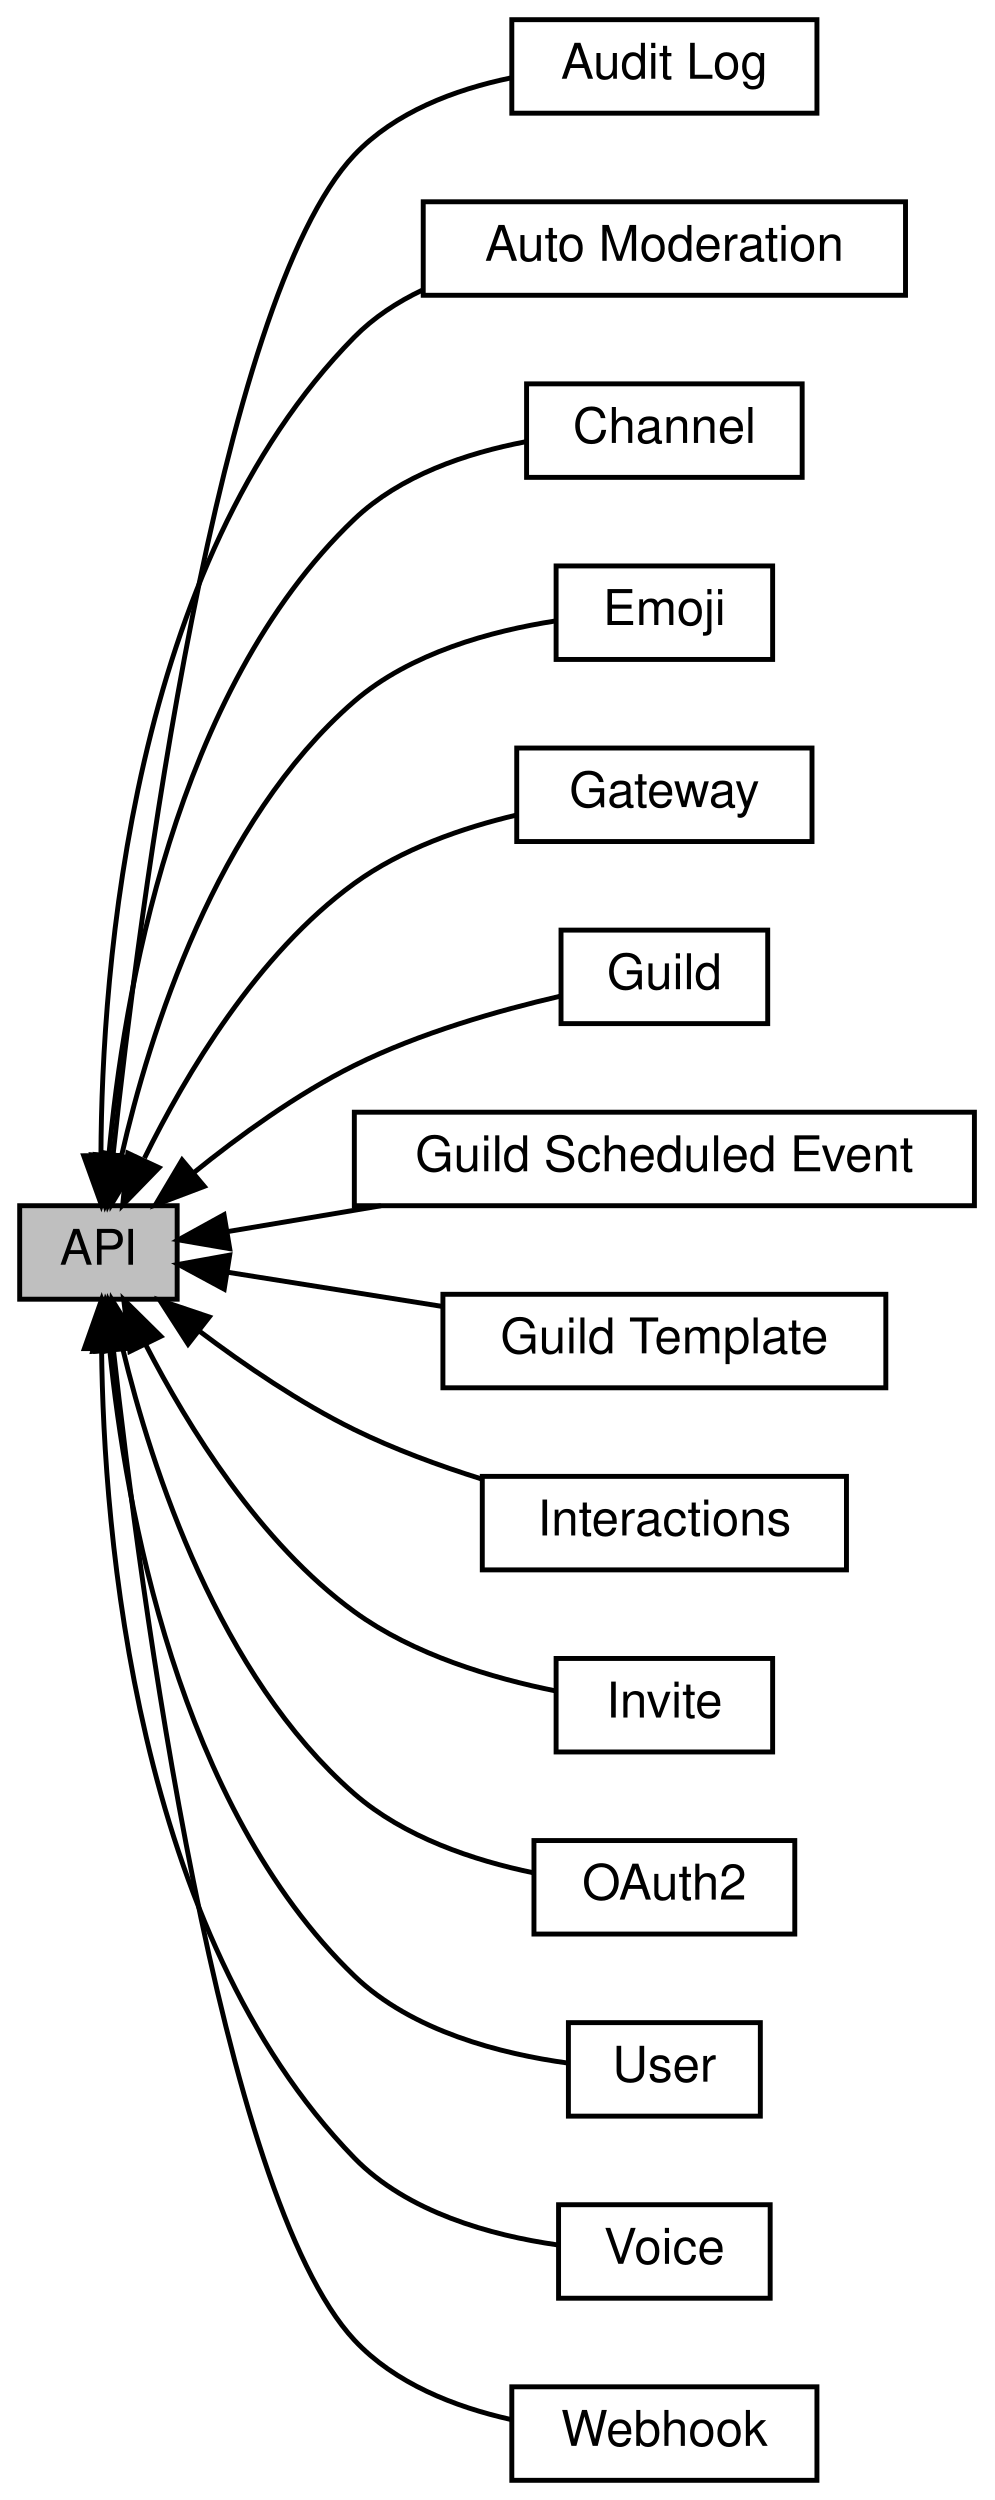
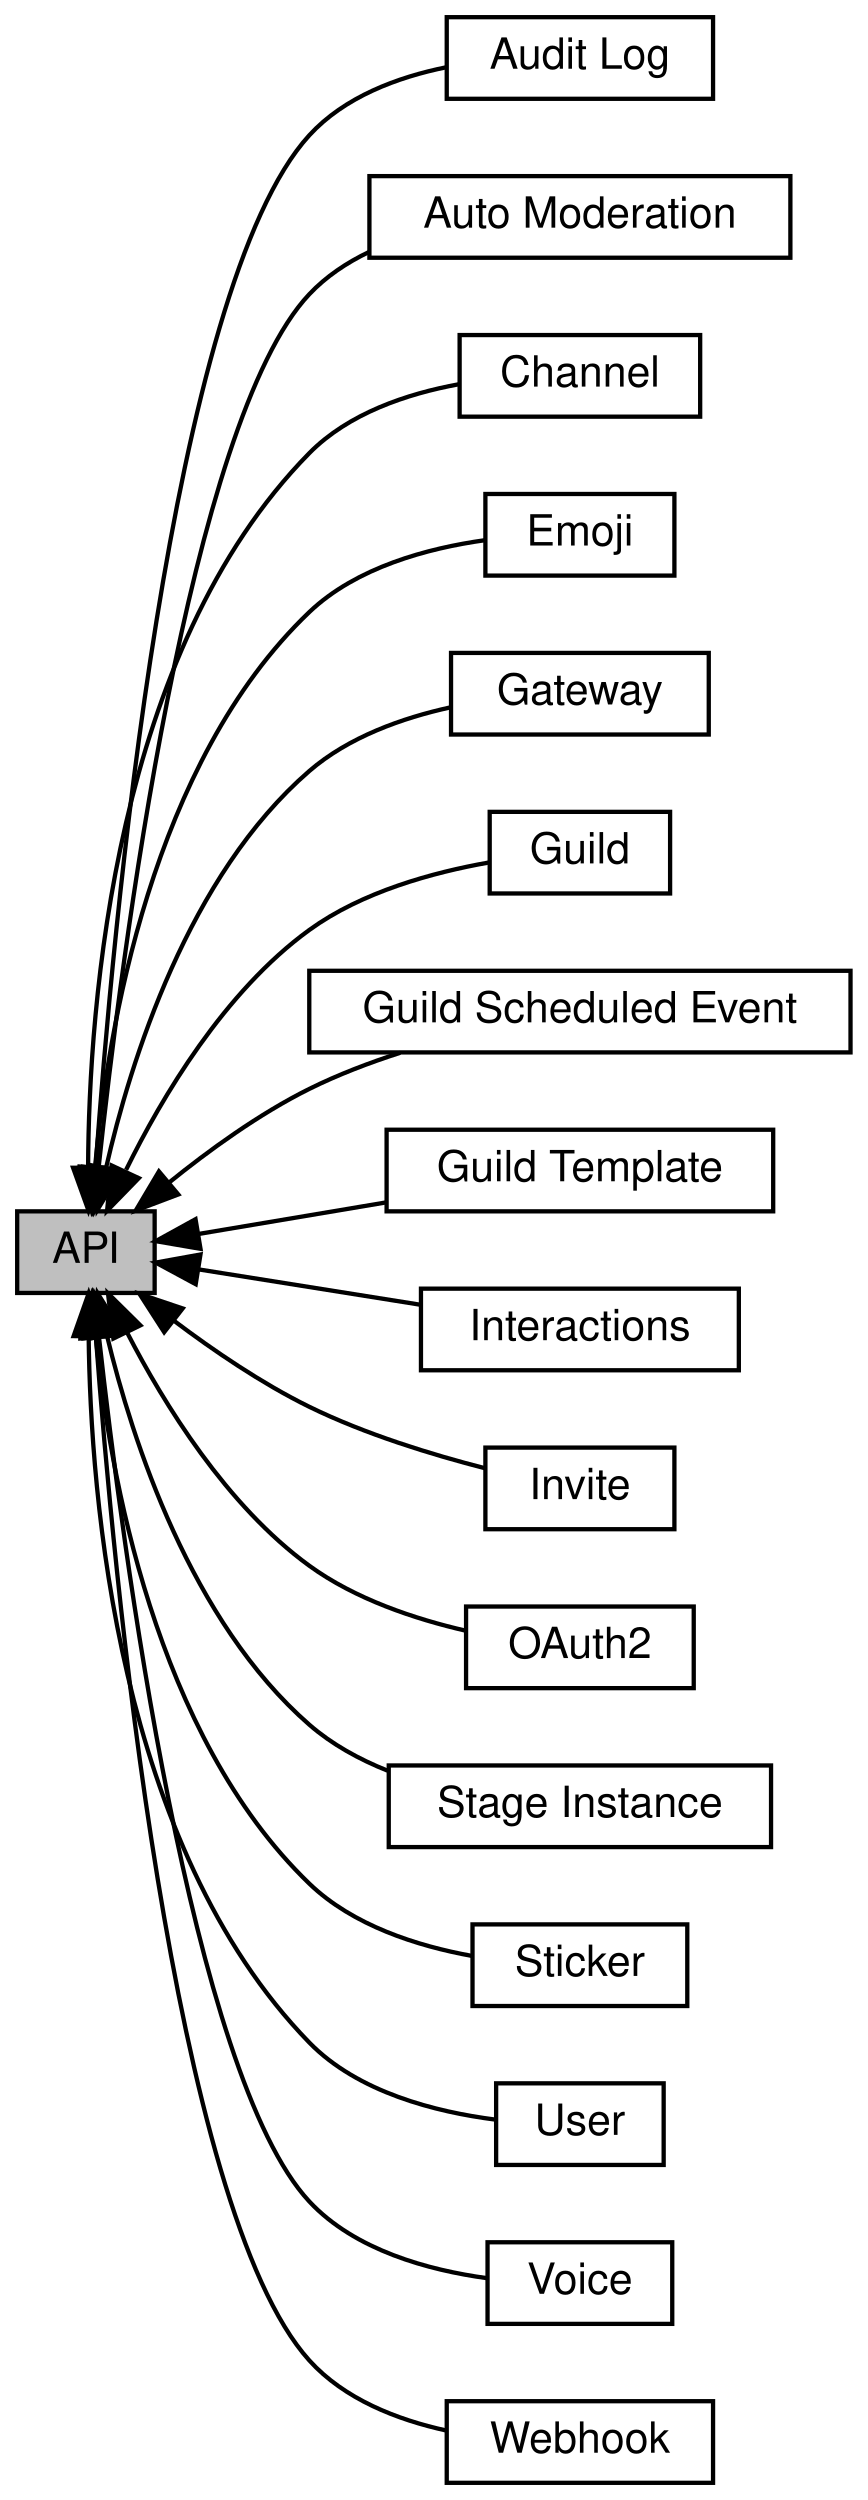
- <svg xmlns="http://www.w3.org/2000/svg" xmlns:xlink="http://www.w3.org/1999/xlink" width="202pt" height="508pt" viewBox="0.00 0.00 202.00 508.00">
-   <g id="graph0" class="graph" transform="scale(1 1) rotate(0) translate(4 504)">
+ <svg xmlns="http://www.w3.org/2000/svg" xmlns:xlink="http://www.w3.org/1999/xlink" width="202pt" height="582pt" viewBox="0.00 0.00 202.00 582.00">
+   <g id="graph0" class="graph" transform="scale(1 1) rotate(0) translate(4 578)">
    <g id="node1" class="node">
      <g id="a_node1">
        <a xlink:title="The Discord public API supported by Concord.">
-           <polygon fill="#bfbfbf" stroke="black" points="32,-259 0,-259 0,-240 32,-240 32,-259" />
-           <text text-anchor="middle" x="16" y="-247" font-family="Helvetica,sans-Serif" font-size="10.00">API</text>
+           <polygon fill="#bfbfbf" stroke="black" points="32,-296 0,-296 0,-277 32,-277 32,-296" />
+           <text text-anchor="middle" x="16" y="-284" font-family="Helvetica,sans-Serif" font-size="10.00">API</text>
        </a>
      </g>
    </g>
    <g id="node2" class="node">
      <g id="a_node2">
        <a xlink:href="group__DiscordAPIAuditLog.html" target="_top" xlink:title="Audit Log's public API supported by Concord.">
-           <polygon fill="none" stroke="black" points="162,-500 100,-500 100,-481 162,-481 162,-500" />
-           <text text-anchor="middle" x="131" y="-488" font-family="Helvetica,sans-Serif" font-size="10.00">Audit Log</text>
+           <polygon fill="none" stroke="black" points="162,-574 100,-574 100,-555 162,-555 162,-574" />
+           <text text-anchor="middle" x="131" y="-562" font-family="Helvetica,sans-Serif" font-size="10.00">Audit Log</text>
        </a>
      </g>
    </g>
    <g id="edge2" class="edge">
-       <path fill="none" stroke="black" d="M18.97,-269.29C24.23,-318.2 40.11,-442.95 68,-472.5 76.23,-481.22 88.41,-485.8 99.81,-488.17" />
-       <polygon fill="black" stroke="black" points="22.42,-268.66 17.91,-259.08 15.46,-269.38 22.42,-268.66" />
+       <path fill="none" stroke="black" d="M18.26,-306.25C22.14,-360.68 35.61,-511.09 68,-546.5 76.17,-555.43 88.48,-560.03 99.99,-562.36" />
+       <polygon fill="black" stroke="black" points="21.75,-305.91 17.58,-296.17 14.76,-306.39 21.75,-305.91" />
    </g>
    <g id="node3" class="node">
      <g id="a_node3">
        <a xlink:href="group__DiscordAPIAutoModeration.html" target="_top" xlink:title="Auto Moderation public API supported by Concord.">
-           <polygon fill="none" stroke="black" points="180,-463 82,-463 82,-444 180,-444 180,-463" />
-           <text text-anchor="middle" x="131" y="-451" font-family="Helvetica,sans-Serif" font-size="10.00">Auto Moderation</text>
+           <polygon fill="none" stroke="black" points="180,-537 82,-537 82,-518 180,-518 180,-537" />
+           <text text-anchor="middle" x="131" y="-525" font-family="Helvetica,sans-Serif" font-size="10.00">Auto Moderation</text>
        </a>
      </g>
    </g>
    <g id="edge3" class="edge">
-       <path fill="none" stroke="black" d="M16.51,-269.37C16.69,-307.1 22.64,-389.46 68,-435.5 71.93,-439.49 76.69,-442.61 81.81,-445.05" />
-       <polygon fill="black" stroke="black" points="20.01,-269.21 16.6,-259.18 13.01,-269.15 20.01,-269.21" />
+       <path fill="none" stroke="black" d="M18.97,-306.29C24.23,-355.2 40.11,-479.95 68,-509.5 71.92,-513.66 76.74,-516.87 81.95,-519.36" />
+       <polygon fill="black" stroke="black" points="22.42,-305.66 17.91,-296.08 15.46,-306.38 22.42,-305.66" />
    </g>
    <g id="node4" class="node">
      <g id="a_node4">
        <a xlink:href="group__DiscordAPIChannel.html" target="_top" xlink:title="Channel's public API supported by Concord.">
-           <polygon fill="none" stroke="black" points="159,-426 103,-426 103,-407 159,-407 159,-426" />
-           <text text-anchor="middle" x="131" y="-414" font-family="Helvetica,sans-Serif" font-size="10.00">Channel</text>
+           <polygon fill="none" stroke="black" points="159,-500 103,-500 103,-481 159,-481 159,-500" />
+           <text text-anchor="middle" x="131" y="-488" font-family="Helvetica,sans-Serif" font-size="10.00">Channel</text>
        </a>
      </g>
    </g>
    <g id="edge4" class="edge">
-       <path fill="none" stroke="black" d="M18.13,-269.34C21.04,-301.15 31.35,-363.54 68,-398.5 77.33,-407.4 90.79,-411.93 102.78,-414.23" />
-       <polygon fill="black" stroke="black" points="21.61,-268.82 17.37,-259.11 14.63,-269.34 21.61,-268.82" />
+       <path fill="none" stroke="black" d="M16.51,-306.37C16.69,-344.1 22.64,-426.46 68,-472.5 77.12,-481.76 90.71,-486.33 102.84,-488.55" />
+       <polygon fill="black" stroke="black" points="20.01,-306.21 16.6,-296.18 13.01,-306.15 20.01,-306.21" />
    </g>
    <g id="node5" class="node">
      <g id="a_node5">
        <a xlink:href="group__DiscordAPIEmoji.html" target="_top" xlink:title="Emoji's public API supported by Concord.">
-           <polygon fill="none" stroke="black" points="153,-389 109,-389 109,-370 153,-370 153,-389" />
-           <text text-anchor="middle" x="131" y="-377" font-family="Helvetica,sans-Serif" font-size="10.00">Emoji</text>
+           <polygon fill="none" stroke="black" points="153,-463 109,-463 109,-444 153,-444 153,-463" />
+           <text text-anchor="middle" x="131" y="-451" font-family="Helvetica,sans-Serif" font-size="10.00">Emoji</text>
        </a>
      </g>
    </g>
    <g id="edge5" class="edge">
-       <path fill="none" stroke="black" d="M20.67,-269.03C26.39,-294.07 39.85,-337.15 68,-361.5 79.36,-371.32 95.81,-375.8 108.92,-377.83" />
-       <polygon fill="black" stroke="black" points="24.09,-268.29 18.61,-259.22 17.24,-269.73 24.09,-268.29" />
+       <path fill="none" stroke="black" d="M18.13,-306.34C21.04,-338.15 31.35,-400.54 68,-435.5 78.95,-445.94 95.59,-450.38 108.88,-452.24" />
+       <polygon fill="black" stroke="black" points="21.61,-305.82 17.37,-296.11 14.63,-306.34 21.61,-305.82" />
    </g>
    <g id="node6" class="node">
      <g id="a_node6">
        <a xlink:href="group__DiscordAPIGateway.html" target="_top" xlink:title="Gateway's public API supported by Concord.">
-           <polygon fill="none" stroke="black" points="161,-352 101,-352 101,-333 161,-333 161,-352" />
-           <text text-anchor="middle" x="131" y="-340" font-family="Helvetica,sans-Serif" font-size="10.00">Gateway</text>
+           <polygon fill="none" stroke="black" points="161,-426 101,-426 101,-407 161,-407 161,-426" />
+           <text text-anchor="middle" x="131" y="-414" font-family="Helvetica,sans-Serif" font-size="10.00">Gateway</text>
        </a>
      </g>
    </g>
    <g id="edge6" class="edge">
-       <path fill="none" stroke="black" d="M25.35,-268.66C33.75,-285.73 48.27,-310.17 68,-324.5 77.61,-331.48 89.9,-335.77 100.99,-338.39" />
-       <polygon fill="black" stroke="black" points="28.31,-266.73 20.93,-259.14 21.97,-269.68 28.31,-266.73" />
+       <path fill="none" stroke="black" d="M20.67,-306.03C26.39,-331.07 39.85,-374.15 68,-398.5 77.16,-406.42 89.62,-410.86 100.97,-413.35" />
+       <polygon fill="black" stroke="black" points="24.09,-305.29 18.61,-296.22 17.24,-306.73 24.09,-305.29" />
    </g>
    <g id="node7" class="node">
      <g id="a_node7">
        <a xlink:href="group__DiscordAPIGuild.html" target="_top" xlink:title="Guild's public API supported by Concord.">
-           <polygon fill="none" stroke="black" points="152,-315 110,-315 110,-296 152,-296 152,-315" />
-           <text text-anchor="middle" x="131" y="-303" font-family="Helvetica,sans-Serif" font-size="10.00">Guild</text>
+           <polygon fill="none" stroke="black" points="152,-389 110,-389 110,-370 152,-370 152,-389" />
+           <text text-anchor="middle" x="131" y="-377" font-family="Helvetica,sans-Serif" font-size="10.00">Guild</text>
        </a>
      </g>
    </g>
    <g id="edge7" class="edge">
-       <path fill="none" stroke="black" d="M35.33,-265.68C44.61,-273.19 56.34,-281.7 68,-287.5 81.25,-294.09 97.32,-298.67 109.78,-301.56" />
-       <polygon fill="black" stroke="black" points="37.5,-262.93 27.59,-259.18 33,-268.29 37.5,-262.93" />
+       <path fill="none" stroke="black" d="M25.35,-305.66C33.75,-322.73 48.27,-347.17 68,-361.5 80.24,-370.39 96.82,-374.91 109.75,-377.2" />
+       <polygon fill="black" stroke="black" points="28.31,-303.73 20.93,-296.14 21.97,-306.68 28.31,-303.73" />
    </g>
    <g id="node8" class="node">
      <g id="a_node8">
        <a xlink:href="group__DiscordAPIGuildScheduledEvent.html" target="_top" xlink:title="Guild Scheduled Event's public API supported by Concord.">
-           <polygon fill="none" stroke="black" points="194,-278 68,-278 68,-259 194,-259 194,-278" />
-           <text text-anchor="middle" x="131" y="-266" font-family="Helvetica,sans-Serif" font-size="10.00">Guild Scheduled Event</text>
+           <polygon fill="none" stroke="black" points="194,-352 68,-352 68,-333 194,-333 194,-352" />
+           <text text-anchor="middle" x="131" y="-340" font-family="Helvetica,sans-Serif" font-size="10.00">Guild Scheduled Event</text>
        </a>
      </g>
    </g>
    <g id="edge8" class="edge">
-       <path fill="none" stroke="black" d="M42.29,-253.75C51.57,-255.31 62.49,-257.15 73.42,-258.99" />
-       <polygon fill="black" stroke="black" points="42.68,-250.27 32.24,-252.06 41.52,-257.17 42.68,-250.27" />
+       <path fill="none" stroke="black" d="M35.33,-302.68C44.61,-310.19 56.34,-318.7 68,-324.5 74.62,-327.79 81.95,-330.59 89.18,-332.92" />
+       <polygon fill="black" stroke="black" points="37.5,-299.93 27.59,-296.18 33,-305.29 37.5,-299.93" />
    </g>
    <g id="node9" class="node">
      <g id="a_node9">
        <a xlink:href="group__DiscordAPIGuildTemplate.html" target="_top" xlink:title="Guild Template's public API supported by Concord.">
-           <polygon fill="none" stroke="black" points="176,-241 86,-241 86,-222 176,-222 176,-241" />
-           <text text-anchor="middle" x="131" y="-229" font-family="Helvetica,sans-Serif" font-size="10.00">Guild Template</text>
+           <polygon fill="none" stroke="black" points="176,-315 86,-315 86,-296 176,-296 176,-315" />
+           <text text-anchor="middle" x="131" y="-303" font-family="Helvetica,sans-Serif" font-size="10.00">Guild Template</text>
        </a>
      </g>
    </g>
    <g id="edge9" class="edge">
-       <path fill="none" stroke="black" d="M42.19,-245.49C55.02,-243.44 71.01,-240.9 85.81,-238.54" />
-       <polygon fill="black" stroke="black" points="41.56,-242.04 32.24,-247.07 42.67,-248.96 41.56,-242.04" />
+       <path fill="none" stroke="black" d="M42.19,-290.73C55.02,-292.89 71.01,-295.58 85.81,-298.07" />
+       <polygon fill="black" stroke="black" points="42.68,-287.27 32.24,-289.06 41.52,-294.17 42.68,-287.27" />
    </g>
    <g id="node10" class="node">
      <g id="a_node10">
        <a xlink:href="group__DiscordAPIInteractions.html" target="_top" xlink:title="Interactions public API supported by Concord.">
-           <polygon fill="none" stroke="black" points="168,-204 94,-204 94,-185 168,-185 168,-204" />
-           <text text-anchor="middle" x="131" y="-192" font-family="Helvetica,sans-Serif" font-size="10.00">Interactions</text>
+           <polygon fill="none" stroke="black" points="168,-278 94,-278 94,-259 168,-259 168,-278" />
+           <text text-anchor="middle" x="131" y="-266" font-family="Helvetica,sans-Serif" font-size="10.00">Interactions</text>
        </a>
      </g>
    </g>
    <g id="edge1" class="edge">
-       <path fill="none" stroke="black" d="M36.51,-233.52C45.65,-226.63 56.94,-218.93 68,-213.5 76.09,-209.53 85.17,-206.19 93.85,-203.47" />
-       <polygon fill="black" stroke="black" points="34.22,-230.87 28.48,-239.78 38.52,-236.39 34.22,-230.87" />
+       <path fill="none" stroke="black" d="M42.38,-282.46C57.5,-280.05 76.93,-276.95 93.65,-274.29" />
+       <polygon fill="black" stroke="black" points="41.56,-279.04 32.24,-284.07 42.67,-285.96 41.56,-279.04" />
    </g>
    <g id="node11" class="node">
      <g id="a_node11">
        <a xlink:href="group__DiscordAPIInvite.html" target="_top" xlink:title="Invite's public API supported by Concord.">
-           <polygon fill="none" stroke="black" points="153,-167 109,-167 109,-148 153,-148 153,-167" />
-           <text text-anchor="middle" x="131" y="-155" font-family="Helvetica,sans-Serif" font-size="10.00">Invite</text>
+           <polygon fill="none" stroke="black" points="153,-241 109,-241 109,-222 153,-222 153,-241" />
+           <text text-anchor="middle" x="131" y="-229" font-family="Helvetica,sans-Serif" font-size="10.00">Invite</text>
        </a>
      </g>
    </g>
    <g id="edge10" class="edge">
-       <path fill="none" stroke="black" d="M25.66,-230.65C34.2,-214.09 48.75,-190.51 68,-176.5 80.01,-167.75 96.12,-162.98 108.91,-160.4" />
-       <polygon fill="black" stroke="black" points="22.39,-229.39 21.14,-239.91 28.68,-232.46 22.39,-229.39" />
+       <path fill="none" stroke="black" d="M36.51,-270.52C45.65,-263.63 56.94,-255.93 68,-250.5 81.04,-244.1 96.68,-239.33 108.99,-236.17" />
+       <polygon fill="black" stroke="black" points="34.22,-267.87 28.48,-276.78 38.52,-273.39 34.22,-267.87" />
    </g>
    <g id="node12" class="node">
      <g id="a_node12">
        <a xlink:href="group__DiscordAPIOAuth2.html" target="_top" xlink:title="OAuth2's public API supported by Concord.">
-           <polygon fill="none" stroke="black" points="157.5,-130 104.5,-130 104.5,-111 157.5,-111 157.5,-130" />
-           <text text-anchor="middle" x="131" y="-118" font-family="Helvetica,sans-Serif" font-size="10.00">OAuth2</text>
+           <polygon fill="none" stroke="black" points="157.5,-204 104.5,-204 104.5,-185 157.5,-185 157.5,-204" />
+           <text text-anchor="middle" x="131" y="-192" font-family="Helvetica,sans-Serif" font-size="10.00">OAuth2</text>
        </a>
      </g>
    </g>
    <g id="edge11" class="edge">
-       <path fill="none" stroke="black" d="M20.91,-230.04C26.84,-205.46 40.48,-163.49 68,-139.5 78.1,-130.7 92.21,-125.97 104.41,-123.44" />
-       <polygon fill="black" stroke="black" points="17.45,-229.46 18.7,-239.98 24.28,-230.98 17.45,-229.46" />
+       <path fill="none" stroke="black" d="M25.66,-267.65C34.2,-251.09 48.75,-227.51 68,-213.5 78.65,-205.75 92.52,-201.11 104.43,-198.37" />
+       <polygon fill="black" stroke="black" points="22.39,-266.39 21.14,-276.91 28.68,-269.46 22.39,-266.39" />
    </g>
    <g id="node13" class="node">
      <g id="a_node13">
+         <a xlink:href="group__DiscordAPIStageInstance.html" target="_top" xlink:title="Stage Instance's public API supported by Concord.">
+           <polygon fill="none" stroke="black" points="175.5,-167 86.5,-167 86.5,-148 175.5,-148 175.5,-167" />
+           <text text-anchor="middle" x="131" y="-155" font-family="Helvetica,sans-Serif" font-size="10.00">Stage Instance</text>
+         </a>
+       </g>
+     </g>
+     <g id="edge12" class="edge">
+       <path fill="none" stroke="black" d="M20.91,-267.04C26.84,-242.46 40.48,-200.49 68,-176.5 73.26,-171.91 79.61,-168.43 86.21,-165.79" />
+       <polygon fill="black" stroke="black" points="17.45,-266.46 18.7,-276.98 24.28,-267.98 17.45,-266.46" />
+     </g>
+     <g id="node14" class="node">
+       <g id="a_node14">
+         <a xlink:href="group__DiscordAPISticker.html" target="_top" xlink:title="Sticker's public API supported by Concord.">
+           <polygon fill="none" stroke="black" points="156,-130 106,-130 106,-111 156,-111 156,-130" />
+           <text text-anchor="middle" x="131" y="-118" font-family="Helvetica,sans-Serif" font-size="10.00">Sticker</text>
+         </a>
+       </g>
+     </g>
+     <g id="edge13" class="edge">
+       <path fill="none" stroke="black" d="M18.32,-266.53C21.48,-235.08 32.15,-174.06 68,-139.5 78.13,-129.73 93.15,-124.97 105.87,-122.66" />
+       <polygon fill="black" stroke="black" points="14.82,-266.41 17.47,-276.67 21.8,-267 14.82,-266.41" />
+     </g>
+     <g id="node15" class="node">
+       <g id="a_node15">
        <a xlink:href="group__DiscordAPIUser.html" target="_top" xlink:title="User's public API supported by Concord.">
          <polygon fill="none" stroke="black" points="150.5,-93 111.5,-93 111.5,-74 150.5,-74 150.5,-93" />
          <text text-anchor="middle" x="131" y="-81" font-family="Helvetica,sans-Serif" font-size="10.00">User</text>
        </a>
      </g>
    </g>
-     <g id="edge12" class="edge">
-       <path fill="none" stroke="black" d="M18.32,-229.53C21.48,-198.08 32.15,-137.06 68,-102.5 79.67,-91.25 97.83,-86.64 111.48,-84.77" />
-       <polygon fill="black" stroke="black" points="14.82,-229.41 17.47,-239.67 21.8,-230 14.82,-229.41" />
-     </g>
-     <g id="node14" class="node">
-       <g id="a_node14">
+     <g id="edge14" class="edge">
+       <path fill="none" stroke="black" d="M16.64,-266.9C17.05,-229.67 23.37,-148.35 68,-102.5 79.31,-90.88 97.51,-86.32 111.28,-84.56" />
+       <polygon fill="black" stroke="black" points="13.14,-266.96 16.66,-276.95 20.14,-266.94 13.14,-266.96" />
+     </g>
+     <g id="node16" class="node">
+       <g id="a_node16">
        <a xlink:href="group__DiscordAPIVoice.html" target="_top" xlink:title="Voice's public API supported by Concord.">
          <polygon fill="none" stroke="black" points="152.5,-56 109.5,-56 109.5,-37 152.5,-37 152.5,-56" />
          <text text-anchor="middle" x="131" y="-44" font-family="Helvetica,sans-Serif" font-size="10.00">Voice</text>
        </a>
      </g>
    </g>
-     <g id="edge13" class="edge">
-       <path fill="none" stroke="black" d="M16.64,-229.9C17.05,-192.67 23.37,-111.35 68,-65.5 78.76,-54.45 95.76,-49.78 109.24,-47.84" />
-       <polygon fill="black" stroke="black" points="13.14,-229.96 16.66,-239.95 20.14,-229.94 13.14,-229.96" />
-     </g>
-     <g id="node15" class="node">
-       <g id="a_node15">
+     <g id="edge15" class="edge">
+       <path fill="none" stroke="black" d="M19.06,-266.58C24.47,-217.94 40.6,-94.9 68,-65.5 78.59,-54.13 95.78,-49.5 109.38,-47.64" />
+       <polygon fill="black" stroke="black" points="15.55,-266.44 17.96,-276.76 22.51,-267.19 15.55,-266.44" />
+     </g>
+     <g id="node17" class="node">
+       <g id="a_node17">
        <a xlink:href="group__DiscordAPIWebhook.html" target="_top" xlink:title="Webhook's public API supported by Concord.">
          <polygon fill="none" stroke="black" points="162,-19 100,-19 100,0 162,0 162,-19" />
          <text text-anchor="middle" x="131" y="-7" font-family="Helvetica,sans-Serif" font-size="10.00">Webhook</text>
        </a>
      </g>
    </g>
-     <g id="edge14" class="edge">
-       <path fill="none" stroke="black" d="M19.06,-229.58C24.47,-180.94 40.6,-57.9 68,-28.5 76.21,-19.69 88.39,-14.92 99.79,-12.36" />
-       <polygon fill="black" stroke="black" points="15.55,-229.44 17.96,-239.76 22.51,-230.19 15.55,-229.44" />
+     <g id="edge16" class="edge">
+       <path fill="none" stroke="black" d="M18.31,-266.92C22.31,-212.98 36.08,-63.86 68,-28.5 76.15,-19.47 88.45,-14.68 99.96,-12.16" />
+       <polygon fill="black" stroke="black" points="14.82,-266.69 17.6,-276.91 21.8,-267.19 14.82,-266.69" />
    </g>
  </g>
</svg>
